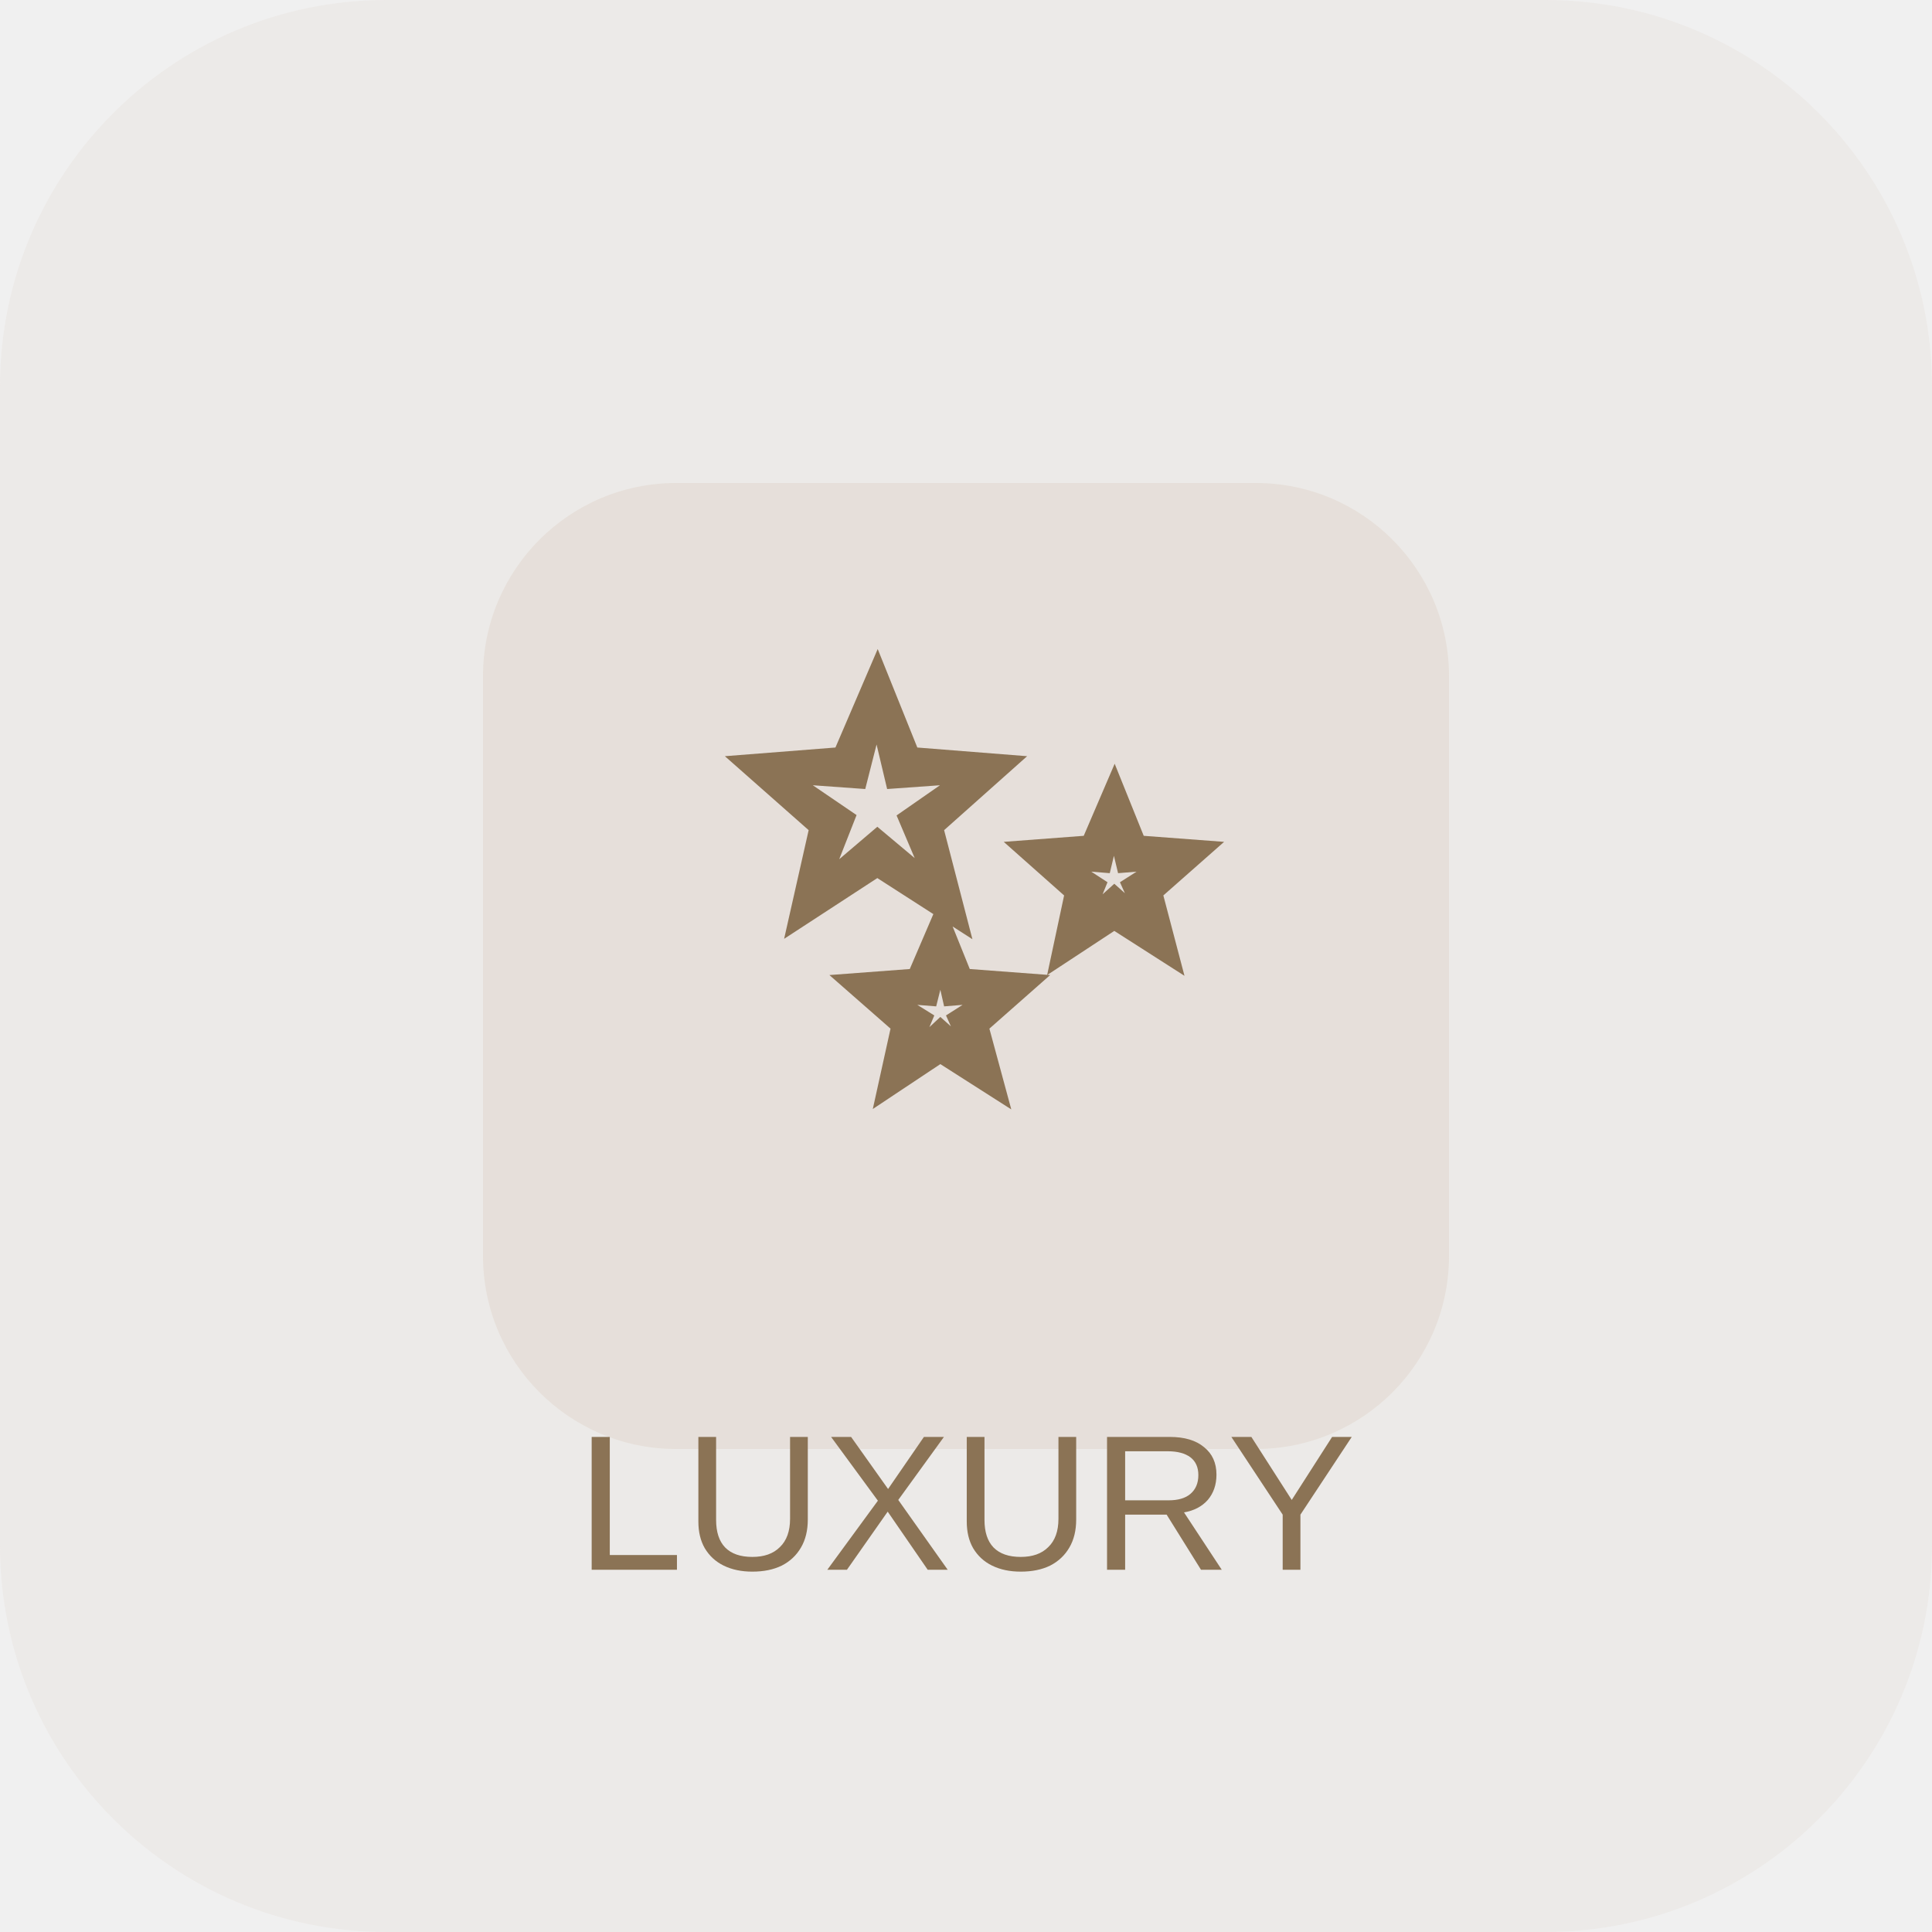
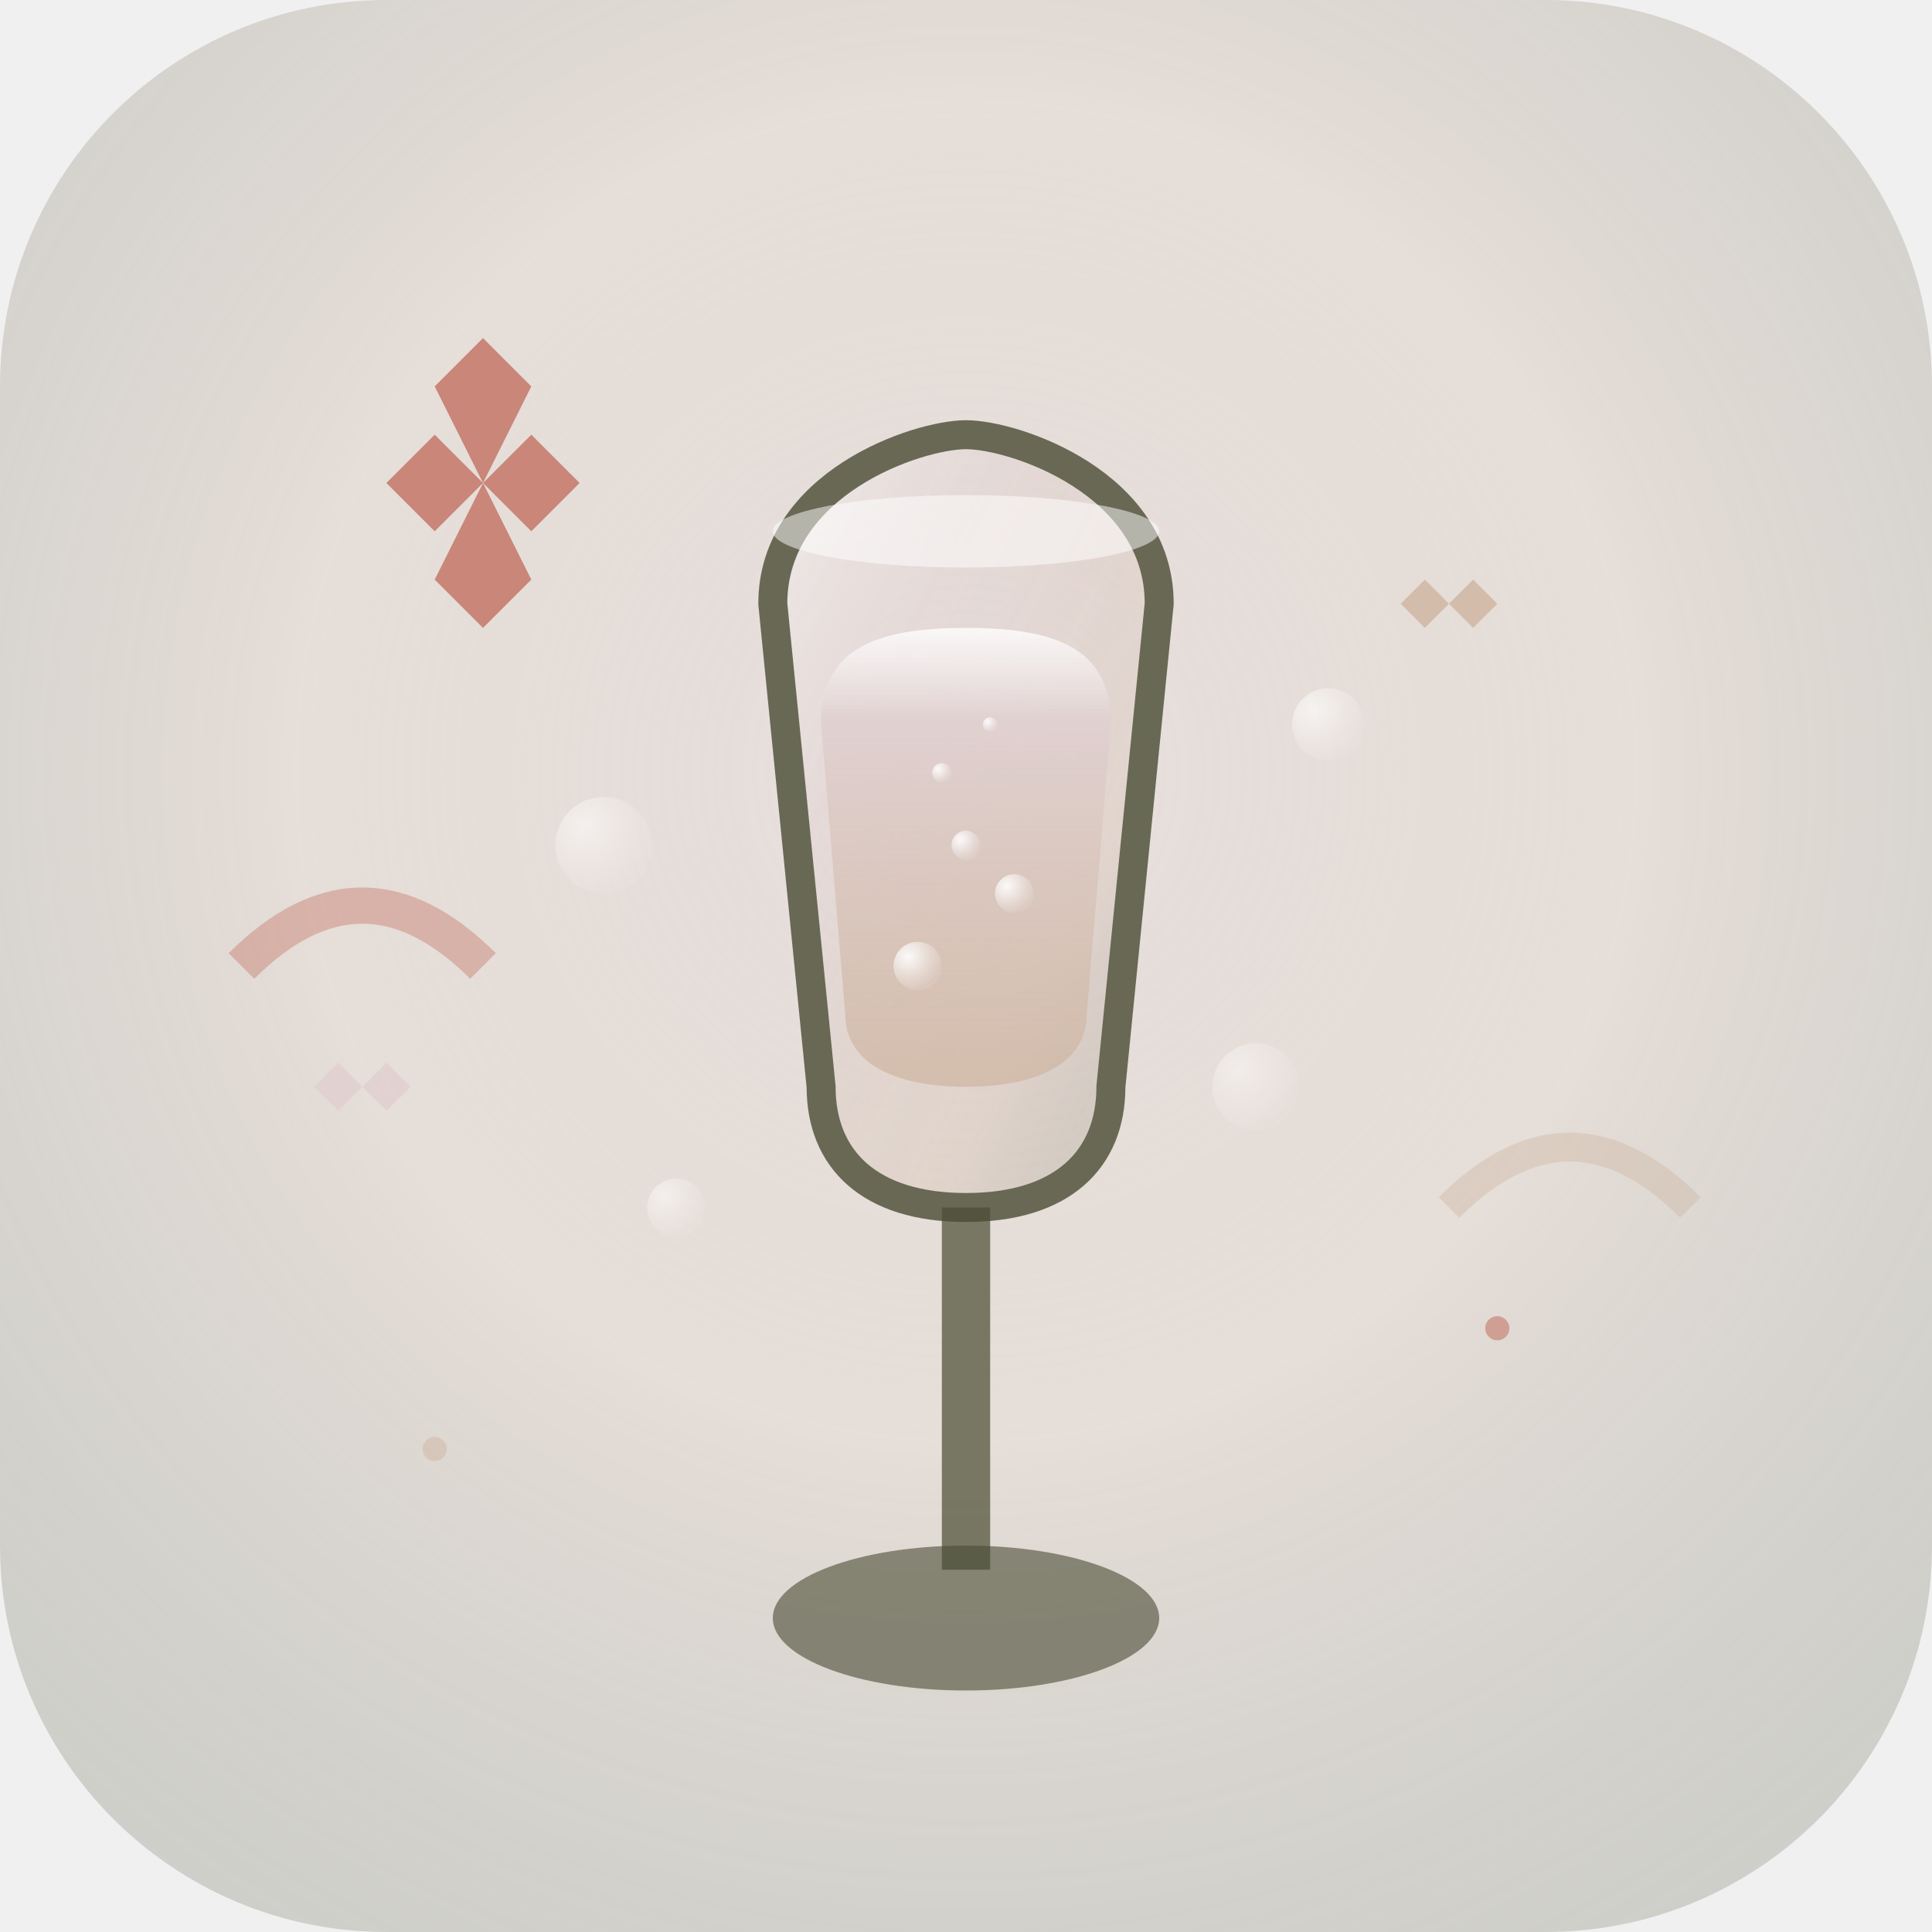
<svg xmlns="http://www.w3.org/2000/svg" width="80" height="80" viewBox="0 0 80 80" fill="none">
-   <rect width="80" height="80" rx="16" fill="#CEB49F" opacity="0.1" />
-   <rect x="20" y="20" width="40" height="40" rx="8" fill="#CEB49F" opacity="0.2" />
-   <text x="40" y="45" text-anchor="middle" fill="#8B7355" font-size="24" font-weight="bold">✨</text>
-   <text x="40" y="65" text-anchor="middle" fill="#8B7355" font-size="8" font-family="Arial">LUXURY</text>
+   <defs>
+     <radialGradient id="luxury-bg" cx="50%" cy="40%" r="70%">
+       <stop offset="0%" style="stop-color:#E0D0D0;stop-opacity:0.5" />
+       <stop offset="50%" style="stop-color:#CEB49F;stop-opacity:0.3" />
+       <stop offset="100%" style="stop-color:#494B33;stop-opacity:0.2" />
+     </radialGradient>
+     <linearGradient id="wine-glass" x1="0%" y1="0%" x2="100%" y2="100%">
+       <stop offset="0%" style="stop-color:#ffffff;stop-opacity:0.6" />
+       <stop offset="30%" style="stop-color:#E0D0D0;stop-opacity:0.4" />
+       <stop offset="70%" style="stop-color:#CEB49F;stop-opacity:0.3" />
+       <stop offset="100%" style="stop-color:#494B33;stop-opacity:0.2" />
+     </linearGradient>
+     <linearGradient id="sparkling-water" x1="0%" y1="0%" x2="0%" y2="100%">
+       <stop offset="0%" style="stop-color:#ffffff;stop-opacity:0.8" />
+       <stop offset="20%" style="stop-color:#E0D0D0;stop-opacity:0.9" />
+       <stop offset="100%" style="stop-color:#CEB49F;stop-opacity:0.7" />
+     </linearGradient>
+     <radialGradient id="bubble-shine" cx="30%" cy="30%" r="70%">
+       <stop offset="0%" style="stop-color:#ffffff;stop-opacity:0.9" />
+       <stop offset="70%" style="stop-color:#ffffff;stop-opacity:0.3" />
+       <stop offset="100%" style="stop-color:#ffffff;stop-opacity:0.1" />
+     </radialGradient>
+   </defs>
+   <rect width="80" height="80" rx="16" fill="url(#luxury-bg)" />
+   <path d="M32 25 C32 20, 38 18, 40 18 C42 18, 48 20, 48 25 L46 45 C46 48, 44 50, 40 50 C36 50, 34 48, 34 45 Z" fill="url(#wine-glass)" stroke="#494B33" stroke-width="1.2" opacity="0.8" />
+   <rect x="39" y="50" width="2" height="15" fill="#494B33" opacity="0.7" />
+   <ellipse cx="40" cy="67" rx="8" ry="3" fill="#494B33" opacity="0.6" />
+   <path d="M34 30 C34 27, 36 26, 40 26 C44 26, 46 27, 46 30 L45 42 C45 44, 43 45, 40 45 C37 45, 35 44, 35 42 Z" fill="url(#sparkling-water)" />
+   <circle cx="38" cy="40" r="1" fill="url(#bubble-shine)" />
+   <circle cx="42" cy="37" r="0.8" fill="url(#bubble-shine)" />
+   <circle cx="40" cy="35" r="0.6" fill="url(#bubble-shine)" />
+   <circle cx="39" cy="32" r="0.4" fill="url(#bubble-shine)" />
+   <circle cx="41" cy="30" r="0.3" fill="url(#bubble-shine)" />
+   <circle cx="25" cy="35" r="2" fill="url(#bubble-shine)" opacity="0.6" />
+   <circle cx="55" cy="30" r="1.5" fill="url(#bubble-shine)" opacity="0.7" />
+   <circle cx="52" cy="45" r="1.8" fill="url(#bubble-shine)" opacity="0.5" />
+   <circle cx="28" cy="50" r="1.2" fill="url(#bubble-shine)" opacity="0.6" />
+   <g opacity="0.8">
+     <path d="M20 20 L22 18 L24 20 L22 22 Z M20 20 L18 18 L16 20 L18 22 Z" fill="#C27061" />
+     <path d="M20 20 L22 16 L20 14 L18 16 Z M20 20 L22 24 L20 26 L18 24 Z" fill="#C27061" />
+     <path d="M60 25 L61 24 L62 25 L61 26 Z M60 25 L59 24 L58 25 L59 26 Z" fill="#CEB49F" />
+     <path d="M15 45 L16 44 L17 45 L16 46 Z M15 45 L14 44 L13 45 L14 46 Z" fill="#E0D0D0" />
+     <circle cx="62" cy="55" r="0.5" fill="#C27061" opacity="0.7" />
+     <circle cx="18" cy="60" r="0.5" fill="#CEB49F" opacity="0.6" />
+   </g>
+   <ellipse cx="40" cy="22" rx="8" ry="1.5" fill="#ffffff" opacity="0.5" />
+   <path d="M10 40 Q15 35, 20 40" stroke="#C27061" stroke-width="1.5" fill="none" opacity="0.4" />
+   <path d="M60 50 Q65 45, 70 50" stroke="#CEB49F" stroke-width="1.2" fill="none" opacity="0.4" />
</svg>
